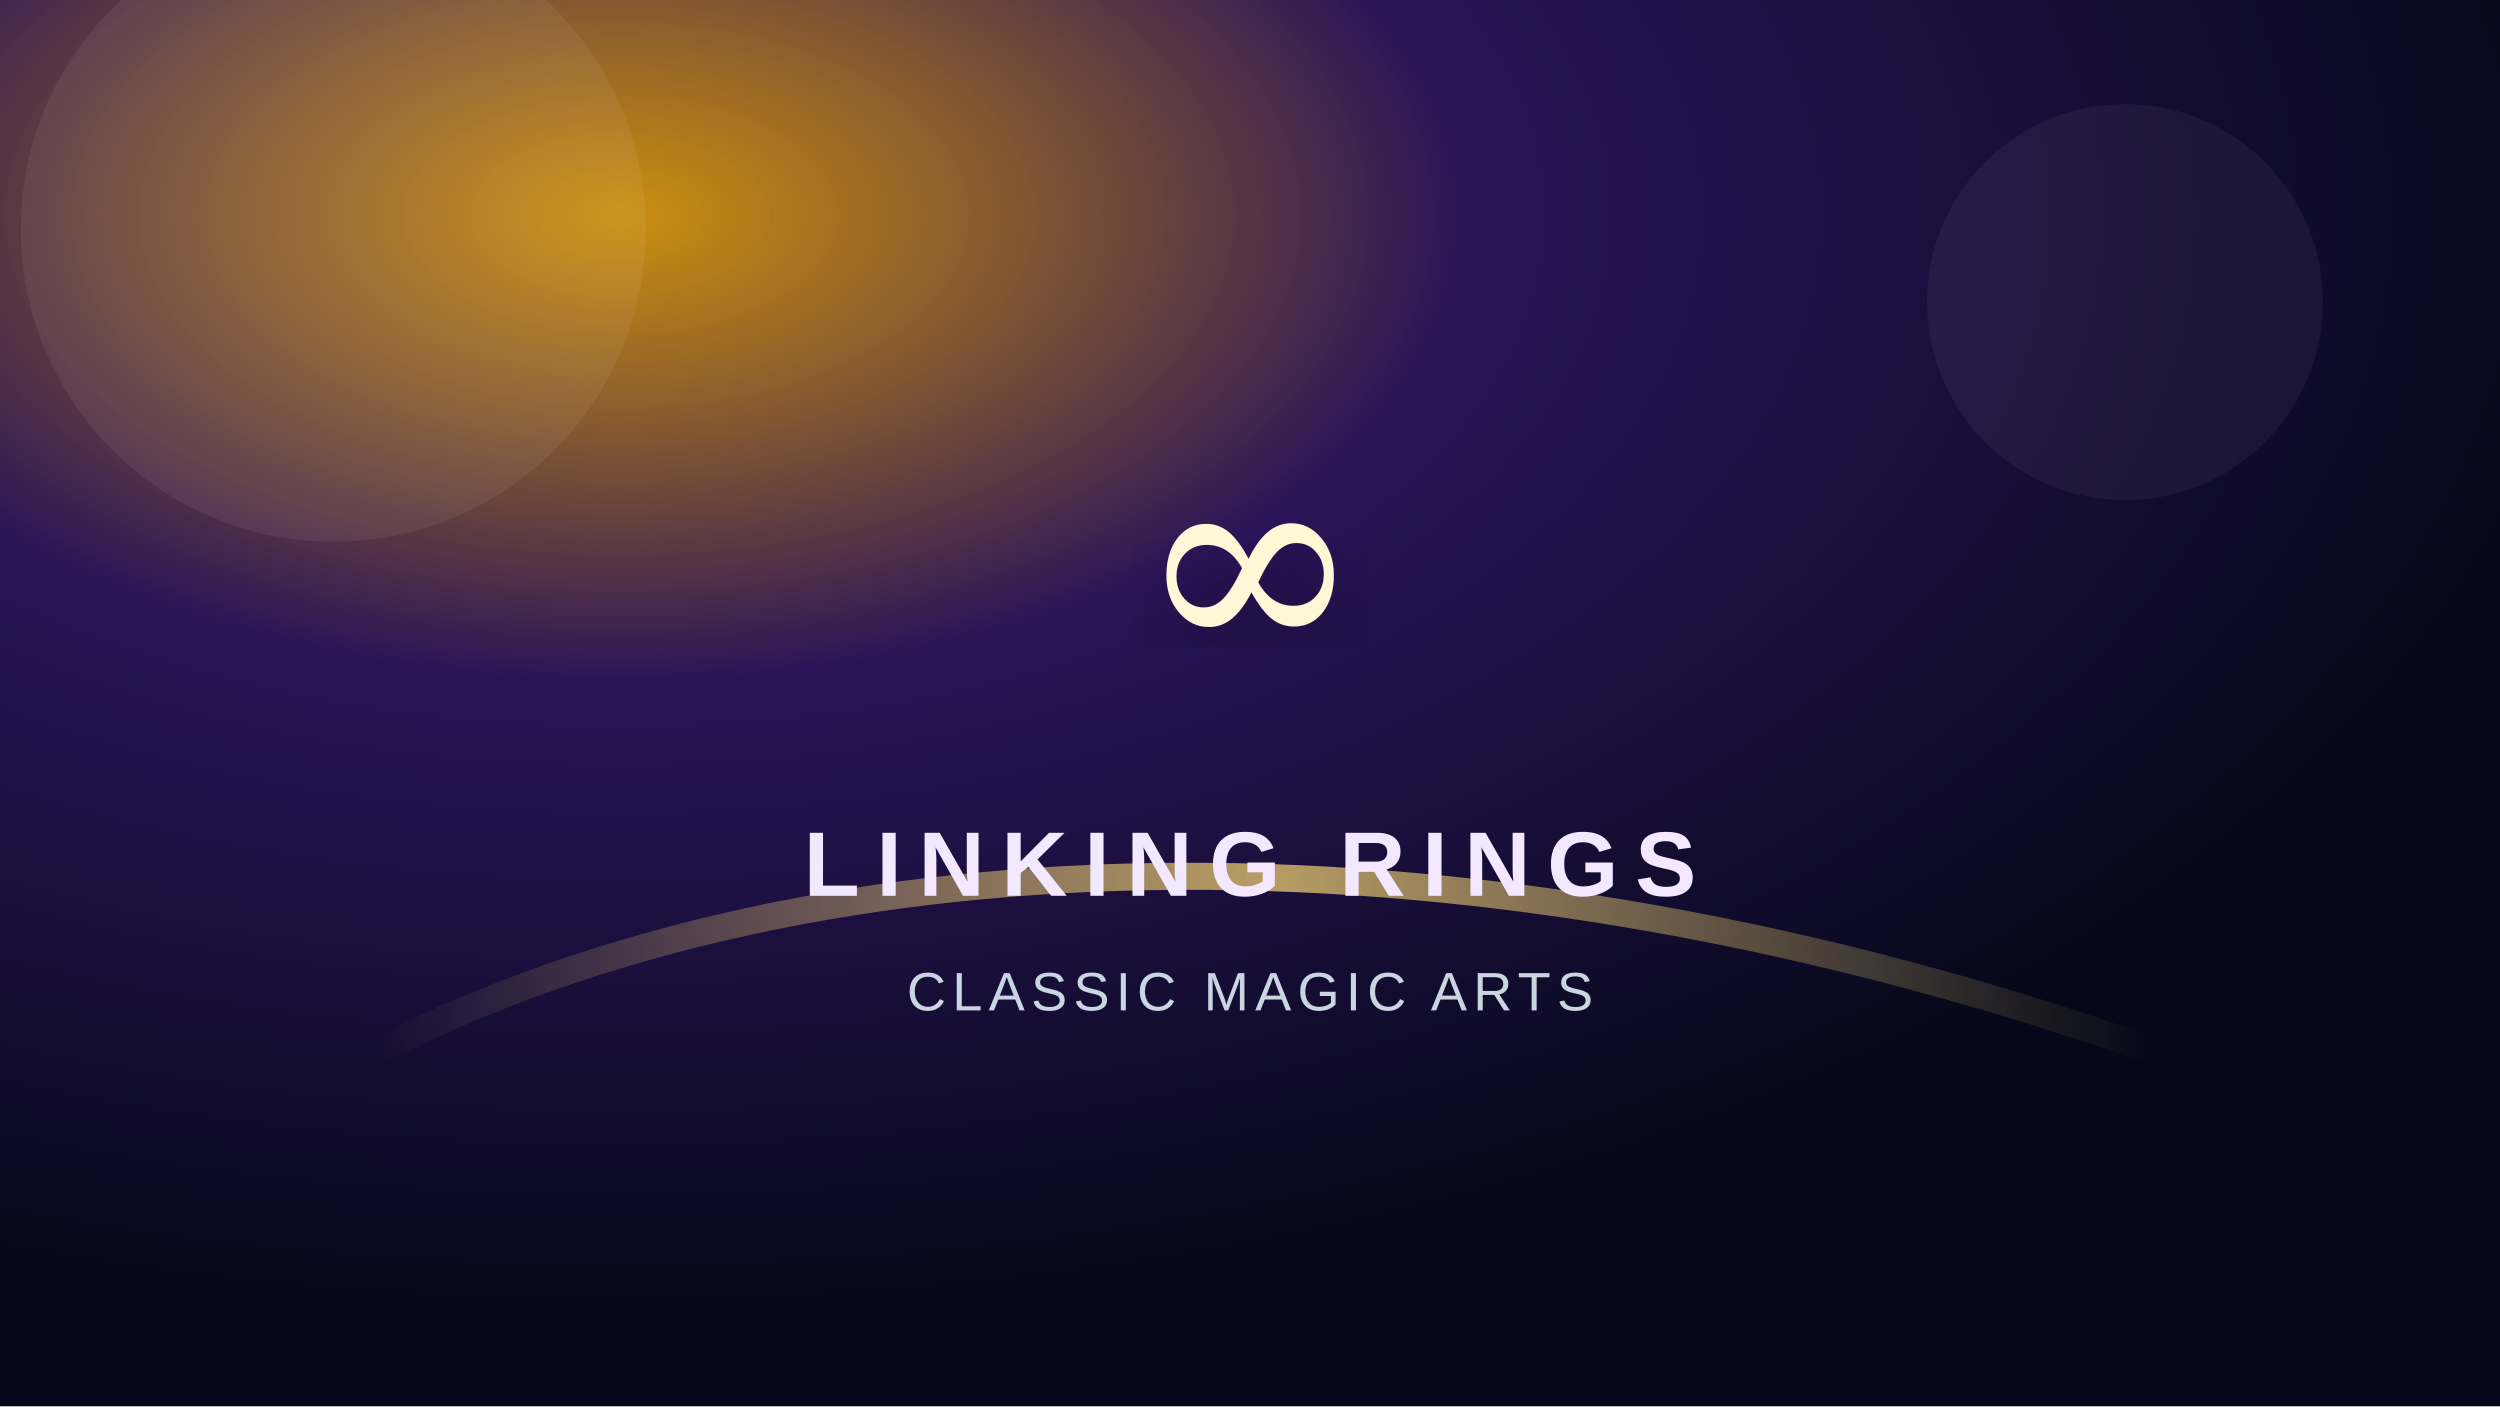
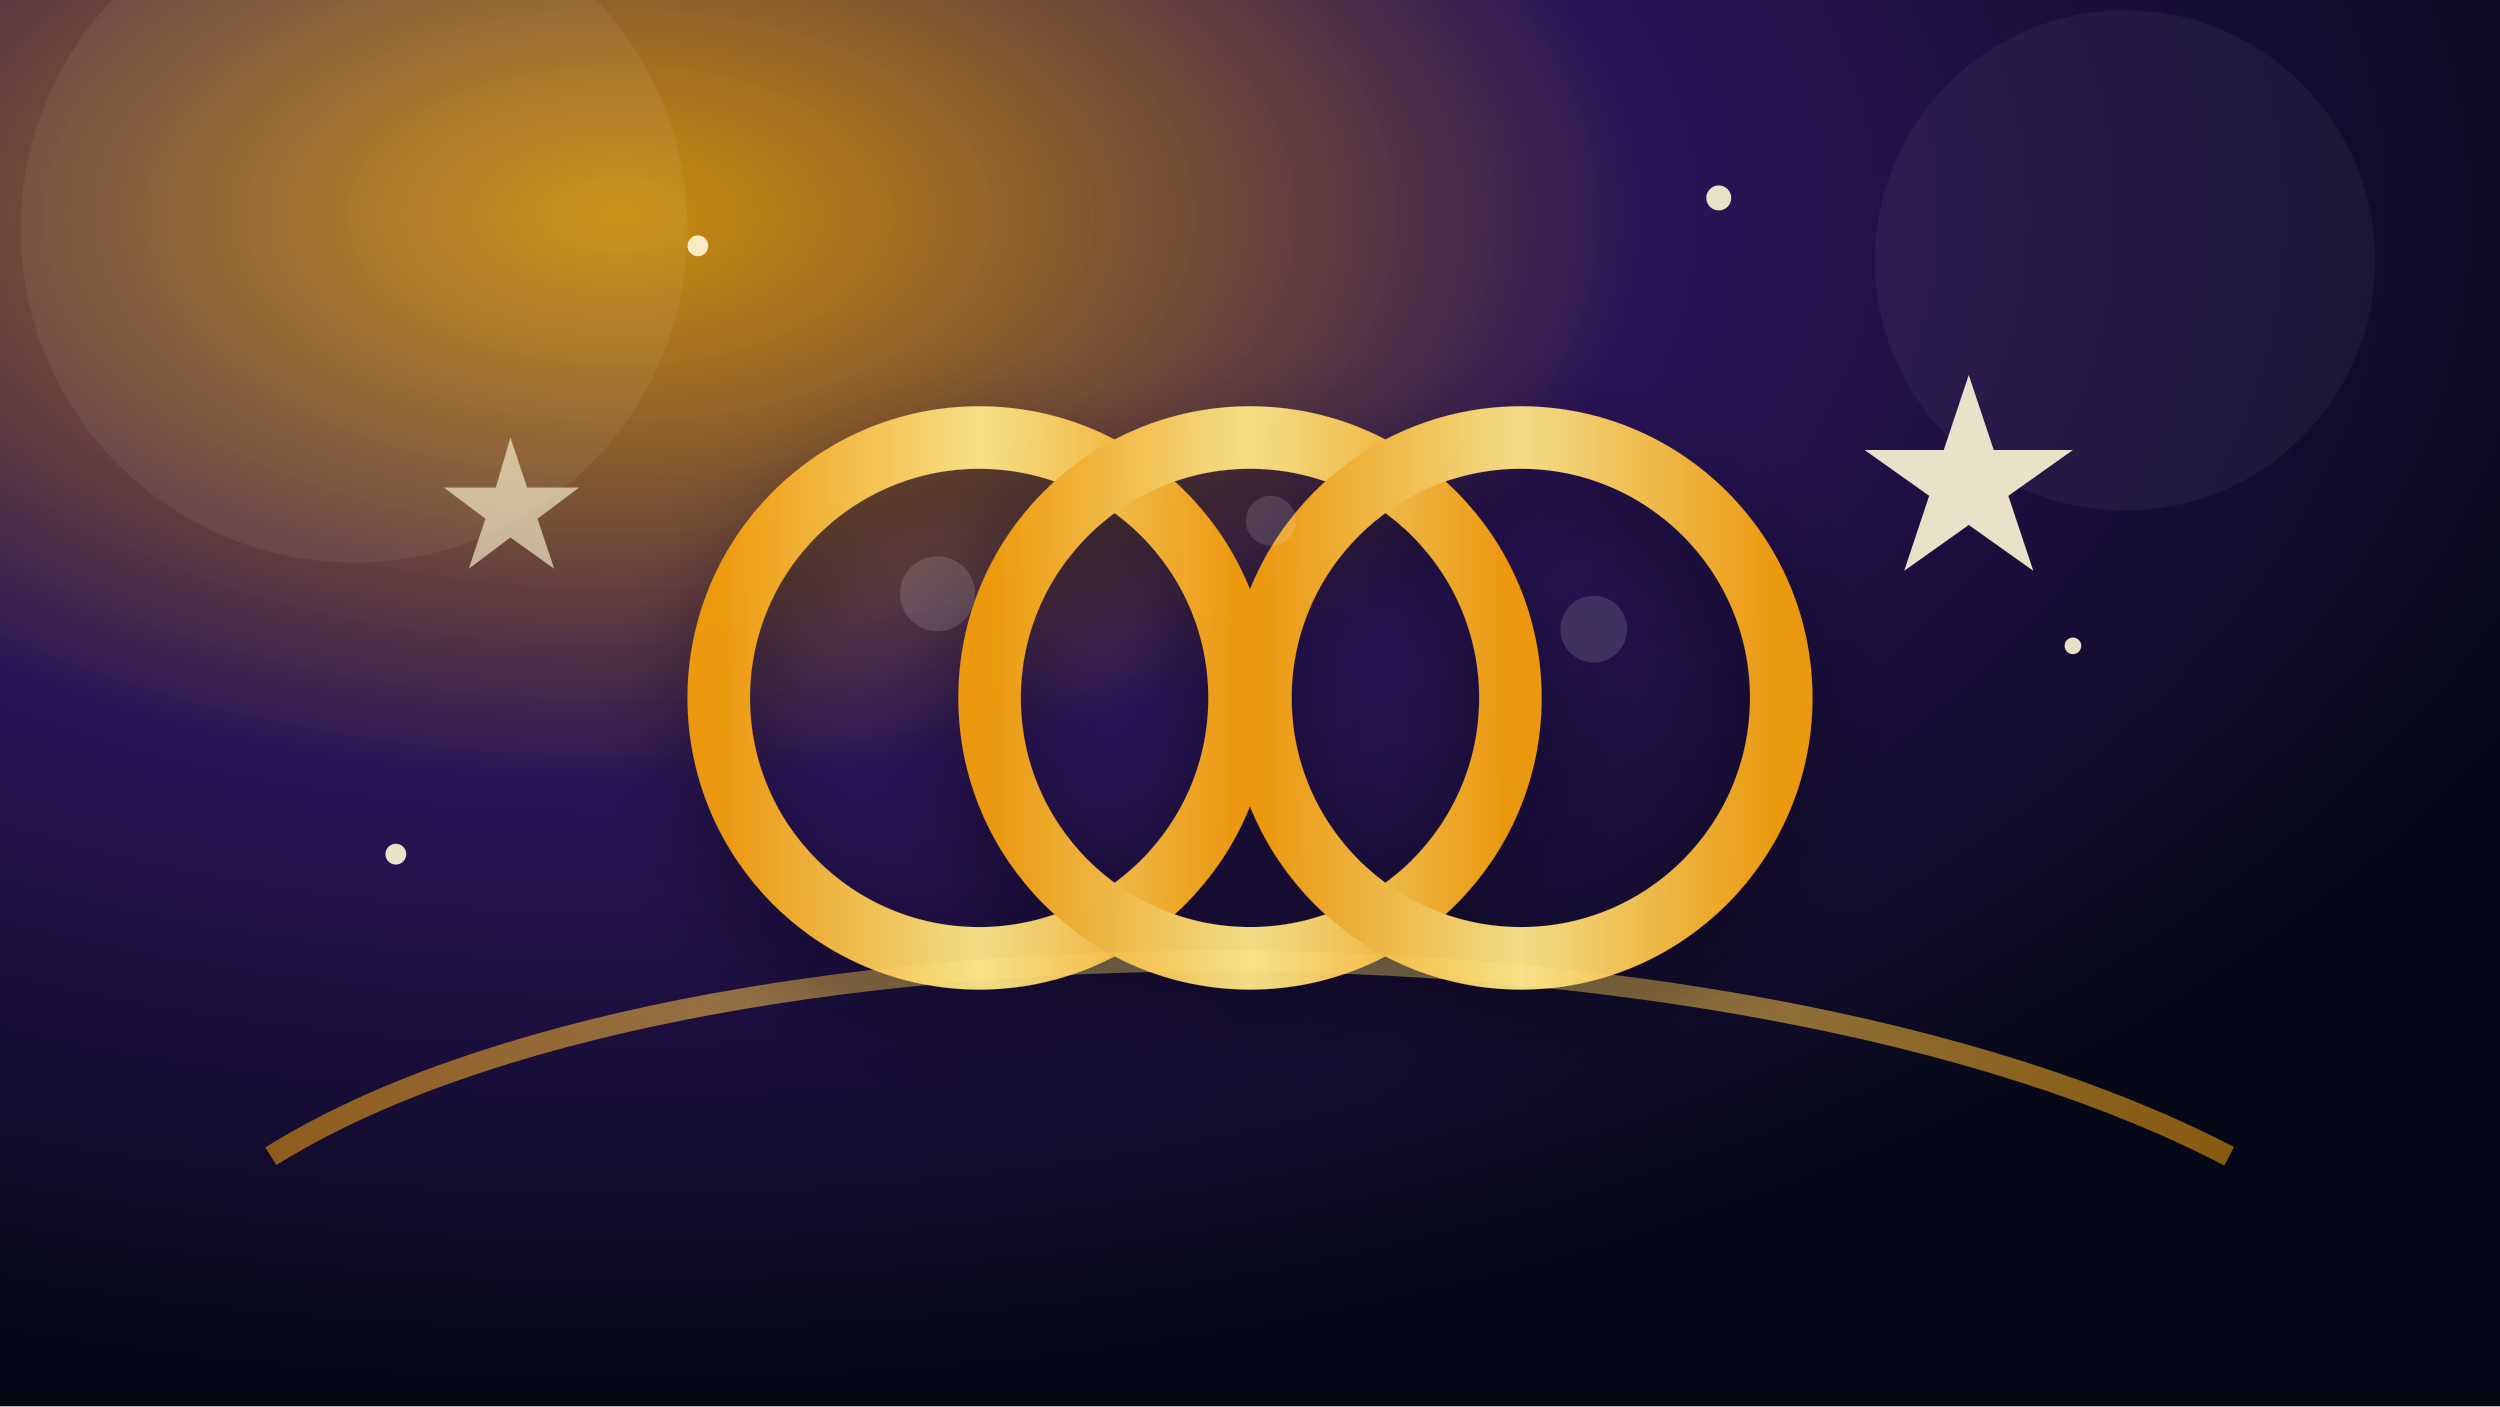
- <svg xmlns="http://www.w3.org/2000/svg" viewBox="0 0 1200 675" role="img" aria-label="LINKING RINGS">
+ <svg xmlns="http://www.w3.org/2000/svg" viewBox="0 0 1200 675" role="img" aria-label="Neutral magic themed image">
  <defs>
-     <radialGradient id="g" cx="25%" cy="15%" r="80%">
-       <stop offset="0" stop-color="#ca8a04" stop-opacity="0.95" />
-       <stop offset="0.42" stop-color="#2a1458" />
-       <stop offset="1" stop-color="#050818" />
+     <radialGradient id="bg" cx="25%" cy="15%" r="85%">
+       <stop offset="0" stop-color="#ca8a04" stop-opacity="0.96" />
+       <stop offset="0.48" stop-color="#2a1458" />
+       <stop offset="1" stop-color="#050816" />
    </radialGradient>
-     <linearGradient id="glow" x1="0" x2="1">
-       <stop offset="0" stop-color="#f7d774" stop-opacity="0" />
-       <stop offset="0.5" stop-color="#f7d774" stop-opacity="0.75" />
-       <stop offset="1" stop-color="#f7d774" stop-opacity="0" />
+     <linearGradient id="gold" x1="0" x2="1">
+       <stop offset="0" stop-color="#f59e0b" />
+       <stop offset="0.5" stop-color="#fde68a" />
+       <stop offset="1" stop-color="#f59e0b" />
    </linearGradient>
-     <filter id="shadow" x="-20%" y="-20%" width="140%" height="140%">
-       <feDropShadow dx="0" dy="18" stdDeviation="24" flood-color="#000" flood-opacity="0.45" />
+     <filter id="soft" x="-30%" y="-30%" width="160%" height="160%">
+       <feDropShadow dx="0" dy="18" stdDeviation="22" flood-color="#000" flood-opacity="0.45" />
    </filter>
  </defs>
-   <rect width="1200" height="675" fill="url(#g)" />
-   <circle cx="160" cy="110" r="150" fill="#ffffff" opacity="0.06" />
-   <circle cx="1020" cy="145" r="95" fill="#ffffff" opacity="0.05" />
-   <path d="M180 505 C395 395 710 390 1035 505" fill="none" stroke="url(#glow)" stroke-width="13" opacity="0.95" />
-   <text x="600" y="315" text-anchor="middle" font-size="130" font-family="Georgia, serif" fill="#fff7d6" filter="url(#shadow)">∞</text>
-   <text x="600" y="430" text-anchor="middle" font-size="44" letter-spacing="8" font-family="Arial, sans-serif" fill="#f3e8ff" font-weight="700">LINKING RINGS</text>
-   <text x="600" y="485" text-anchor="middle" font-size="26" letter-spacing="3" font-family="Arial, sans-serif" fill="#cbd5e1">CLASSIC MAGIC ARTS</text>
+   <rect width="1200" height="675" fill="url(#bg)" />
+   <circle cx="170" cy="110" r="160" fill="#fff" opacity="0.055" />
+   <circle cx="1020" cy="125" r="120" fill="#fff" opacity="0.045" />
+   <path d="M130 555 C330 430 830 430 1070 555" fill="none" stroke="url(#gold)" stroke-width="10" opacity="0.55" />
+   <g filter="url(#soft)" fill="none" stroke="url(#gold)" stroke-width="30" opacity="0.95">
+     <circle cx="470" cy="335" r="125" />
+     <circle cx="600" cy="335" r="125" />
+     <circle cx="730" cy="335" r="125" />
+   </g>
+   <g fill="#fff" opacity="0.13">
+     <circle cx="450" cy="285" r="18" />
+     <circle cx="610" cy="250" r="12" />
+     <circle cx="765" cy="302" r="16" />
+   </g>
+   <g fill="#fff7d6" opacity="0.9">
+     <path d="M945 180 l12 36 38 0 -31 22 12 36 -31 -22 -31 22 12 -36 -31 -22 38 0z" />
+     <path d="M245 210 l8 24 25 0 -20 15 8 24 -21 -15 -20 15 8 -24 -20 -15 25 0z" opacity="0.7" />
+     <circle cx="335" cy="118" r="5" />
+     <circle cx="825" cy="95" r="6" />
+     <circle cx="995" cy="310" r="4" />
+     <circle cx="190" cy="410" r="5" />
+   </g>
</svg>
